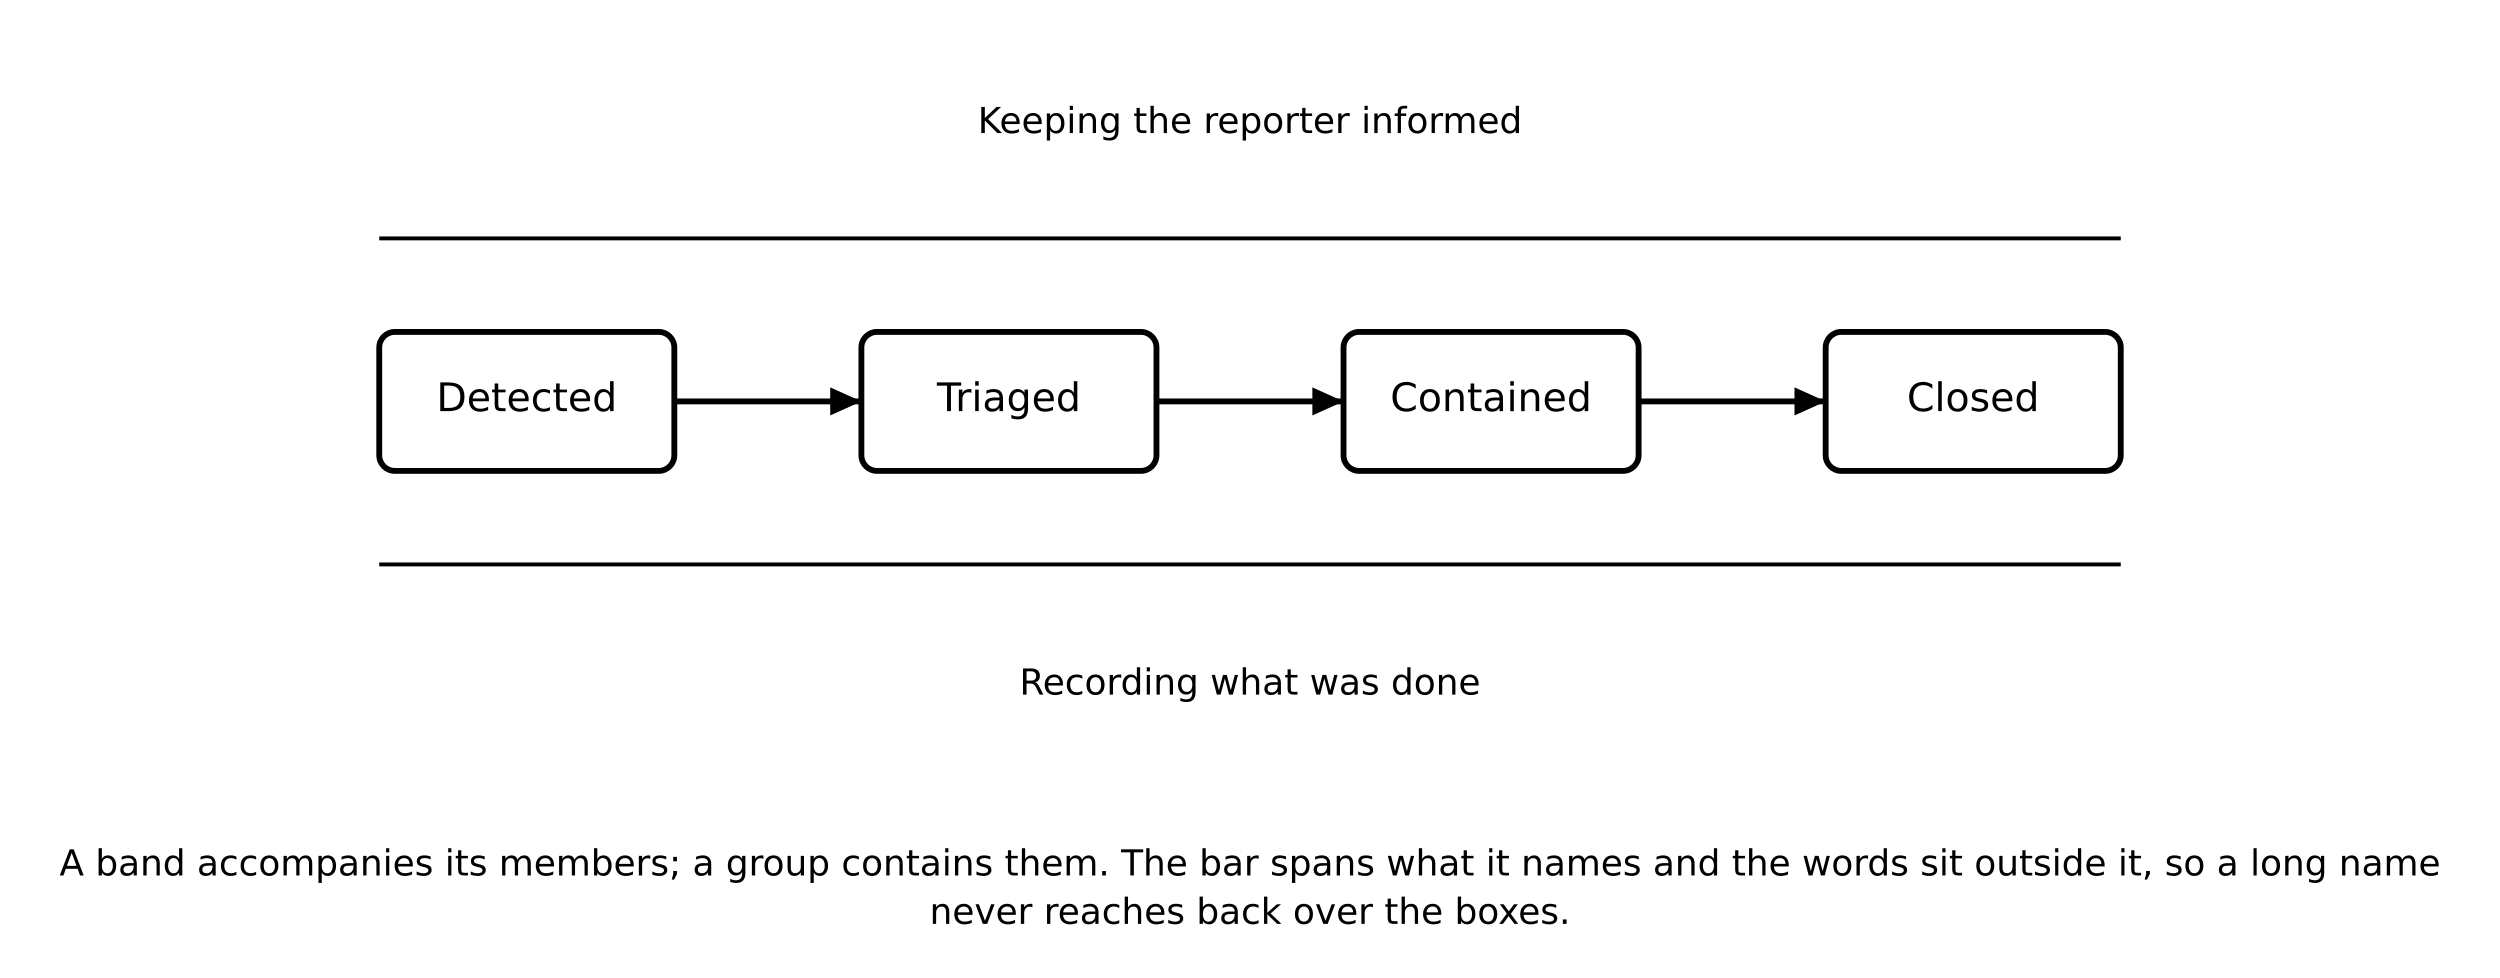
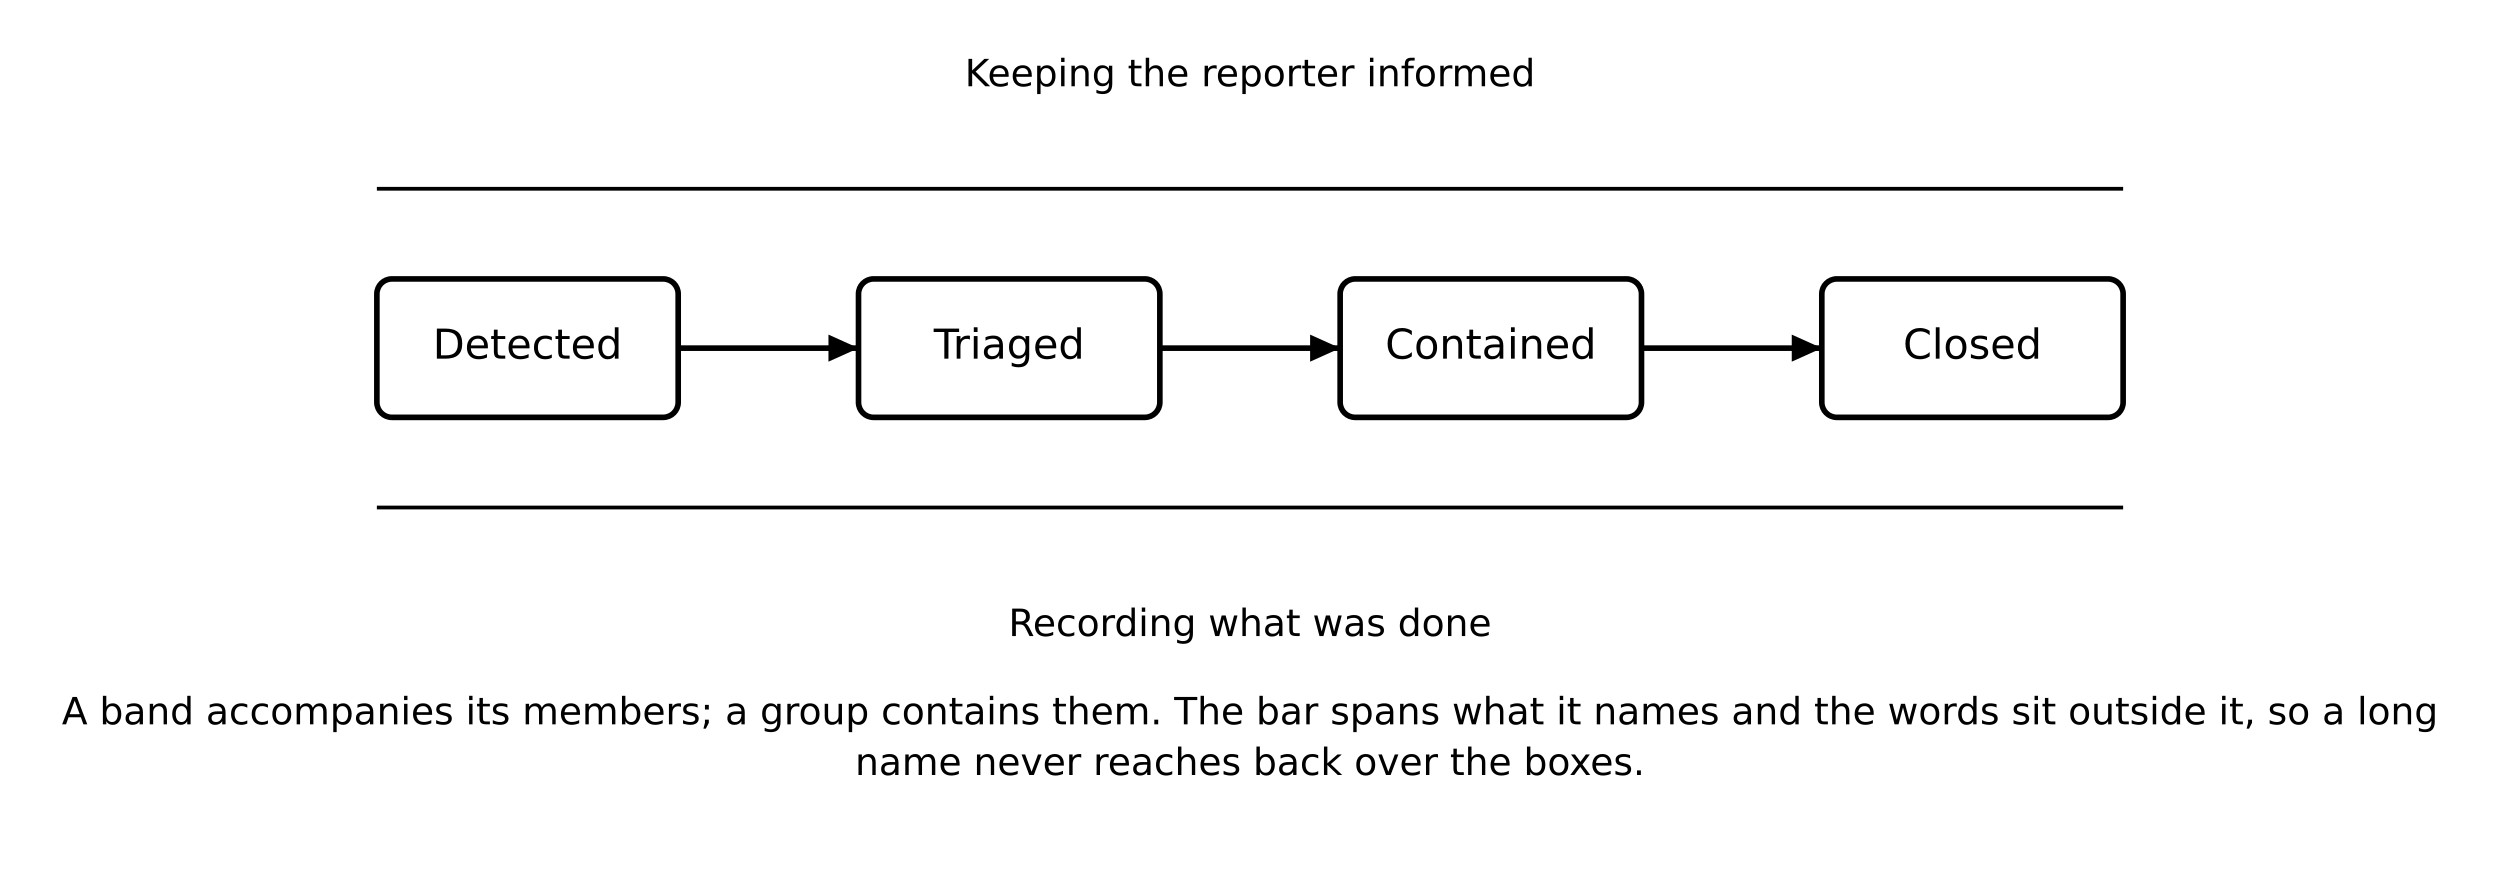
- <svg xmlns="http://www.w3.org/2000/svg" viewBox="-0.75 -0.75 641.5 250.842" role="img" aria-labelledby="ds9e97cc2a5d-title ds9e97cc2a5d-desc">
-   <path d="M 172.283 102.251 L 220.283 102.251" fill="none" stroke="currentColor" stroke-width="1.5" />
-   <polygon points="220.283,102.251 212.283,105.851 212.283,98.651" fill="currentColor" stroke="none" />
-   <path d="M 296 102.251 L 344 102.251" fill="none" stroke="currentColor" stroke-width="1.5" />
-   <polygon points="344,102.251 336,105.851 336,98.651" fill="currentColor" stroke="none" />
-   <path d="M 419.717 102.251 L 467.717 102.251" fill="none" stroke="currentColor" stroke-width="1.5" />
-   <polygon points="467.717,102.251 459.717,105.851 459.717,98.651" fill="currentColor" stroke="none" />
-   <rect x="467.717" y="84.42" width="75.717" height="35.662" rx="4" fill="none" stroke="currentColor" stroke-width="1.5" />
-   <text x="505.575" y="104.754" font-family="'DejaVu Sans', sans-serif" font-size="10.12" fill="currentColor" text-anchor="middle">
+ <svg xmlns="http://www.w3.org/2000/svg" viewBox="-0.75 -0.75 665.5 232.35" role="img" aria-labelledby="dsfdadb28dd7-title dsfdadb28dd7-desc">
+   <path d="M 179.786 91.925 L 227.786 91.925" fill="none" stroke="currentColor" stroke-width="1.5" />
+   <polygon points="227.786,91.925 219.786,95.525 219.786,88.325" fill="currentColor" stroke="none" />
+   <path d="M 308 91.925 L 356 91.925" fill="none" stroke="currentColor" stroke-width="1.5" />
+   <polygon points="356,91.925 348,95.525 348,88.325" fill="currentColor" stroke="none" />
+   <path d="M 436.214 91.925 L 484.214 91.925" fill="none" stroke="currentColor" stroke-width="1.5" />
+   <polygon points="484.214,91.925 476.214,95.525 476.214,88.325" fill="currentColor" stroke="none" />
+   <rect x="484.214" y="73.5" width="80.214" height="36.85" rx="4" fill="none" stroke="currentColor" stroke-width="1.5" />
+   <text x="524.321" y="94.733" font-family="'DejaVu Sans', sans-serif" font-size="11" fill="currentColor" text-anchor="middle">
    <tspan>Closed</tspan>
  </text>
-   <rect x="344" y="84.42" width="75.717" height="35.662" rx="4" fill="none" stroke="currentColor" stroke-width="1.5" />
-   <text x="381.858" y="104.754" font-family="'DejaVu Sans', sans-serif" font-size="10.12" fill="currentColor" text-anchor="middle">
+   <rect x="356" y="73.5" width="80.214" height="36.85" rx="4" fill="none" stroke="currentColor" stroke-width="1.5" />
+   <text x="396.107" y="94.733" font-family="'DejaVu Sans', sans-serif" font-size="11" fill="currentColor" text-anchor="middle">
    <tspan>Contained</tspan>
  </text>
-   <rect x="96.566" y="84.42" width="75.717" height="35.662" rx="4" fill="none" stroke="currentColor" stroke-width="1.5" />
-   <text x="134.425" y="104.754" font-family="'DejaVu Sans', sans-serif" font-size="10.12" fill="currentColor" text-anchor="middle">
+   <rect x="99.572" y="73.5" width="80.214" height="36.85" rx="4" fill="none" stroke="currentColor" stroke-width="1.5" />
+   <text x="139.679" y="94.733" font-family="'DejaVu Sans', sans-serif" font-size="11" fill="currentColor" text-anchor="middle">
    <tspan>Detected</tspan>
  </text>
-   <rect x="220.283" y="84.42" width="75.717" height="35.662" rx="4" fill="none" stroke="currentColor" stroke-width="1.5" />
-   <text x="258.142" y="104.754" font-family="'DejaVu Sans', sans-serif" font-size="10.12" fill="currentColor" text-anchor="middle">
+   <rect x="227.786" y="73.5" width="80.214" height="36.85" rx="4" fill="none" stroke="currentColor" stroke-width="1.5" />
+   <text x="267.893" y="94.733" font-family="'DejaVu Sans', sans-serif" font-size="11" fill="currentColor" text-anchor="middle">
    <tspan>Triaged</tspan>
  </text>
-   <path d="M 96.566 60.42 L 543.434 60.42" fill="none" stroke="currentColor" stroke-width="1" />
-   <text x="320" y="33.395" font-family="'DejaVu Sans', sans-serif" font-size="9.2" fill="currentColor" text-anchor="middle">
+   <path d="M 99.572 49.5 L 564.428 49.5" fill="none" stroke="currentColor" stroke-width="1" />
+   <text x="332" y="22.212" font-family="'DejaVu Sans', sans-serif" font-size="10" fill="currentColor" text-anchor="middle">
    <tspan>Keeping the reporter informed</tspan>
  </text>
-   <path d="M 96.566 144.082 L 543.434 144.082" fill="none" stroke="currentColor" stroke-width="1" />
-   <text x="320" y="177.477" font-family="'DejaVu Sans', sans-serif" font-size="9.2" fill="currentColor" text-anchor="middle">
+   <path d="M 99.572 134.35 L 564.428 134.35" fill="none" stroke="currentColor" stroke-width="1" />
+   <text x="332" y="168.562" font-family="'DejaVu Sans', sans-serif" font-size="10" fill="currentColor" text-anchor="middle">
    <tspan>Recording what was done</tspan>
  </text>
-   <text x="320" y="223.897" font-family="'DejaVu Sans', sans-serif" font-size="9.2" fill="currentColor" text-anchor="middle">
-     <tspan>A band accompanies its members; a group contains them. The bar spans what it names and the words sit outside it, so a long name</tspan>
+   <text x="332" y="192.062" font-family="'DejaVu Sans', sans-serif" font-size="10" fill="currentColor" text-anchor="middle">
+     <tspan>A band accompanies its members; a group contains them. The bar spans what it names and the words sit outside it, so a long</tspan>
  </text>
-   <text x="320" y="236.317" font-family="'DejaVu Sans', sans-serif" font-size="9.2" fill="currentColor" text-anchor="middle">
-     <tspan>never reaches back over the boxes.</tspan>
+   <text x="332" y="205.562" font-family="'DejaVu Sans', sans-serif" font-size="10" fill="currentColor" text-anchor="middle">
+     <tspan>name never reaches back over the boxes.</tspan>
  </text>
</svg>
